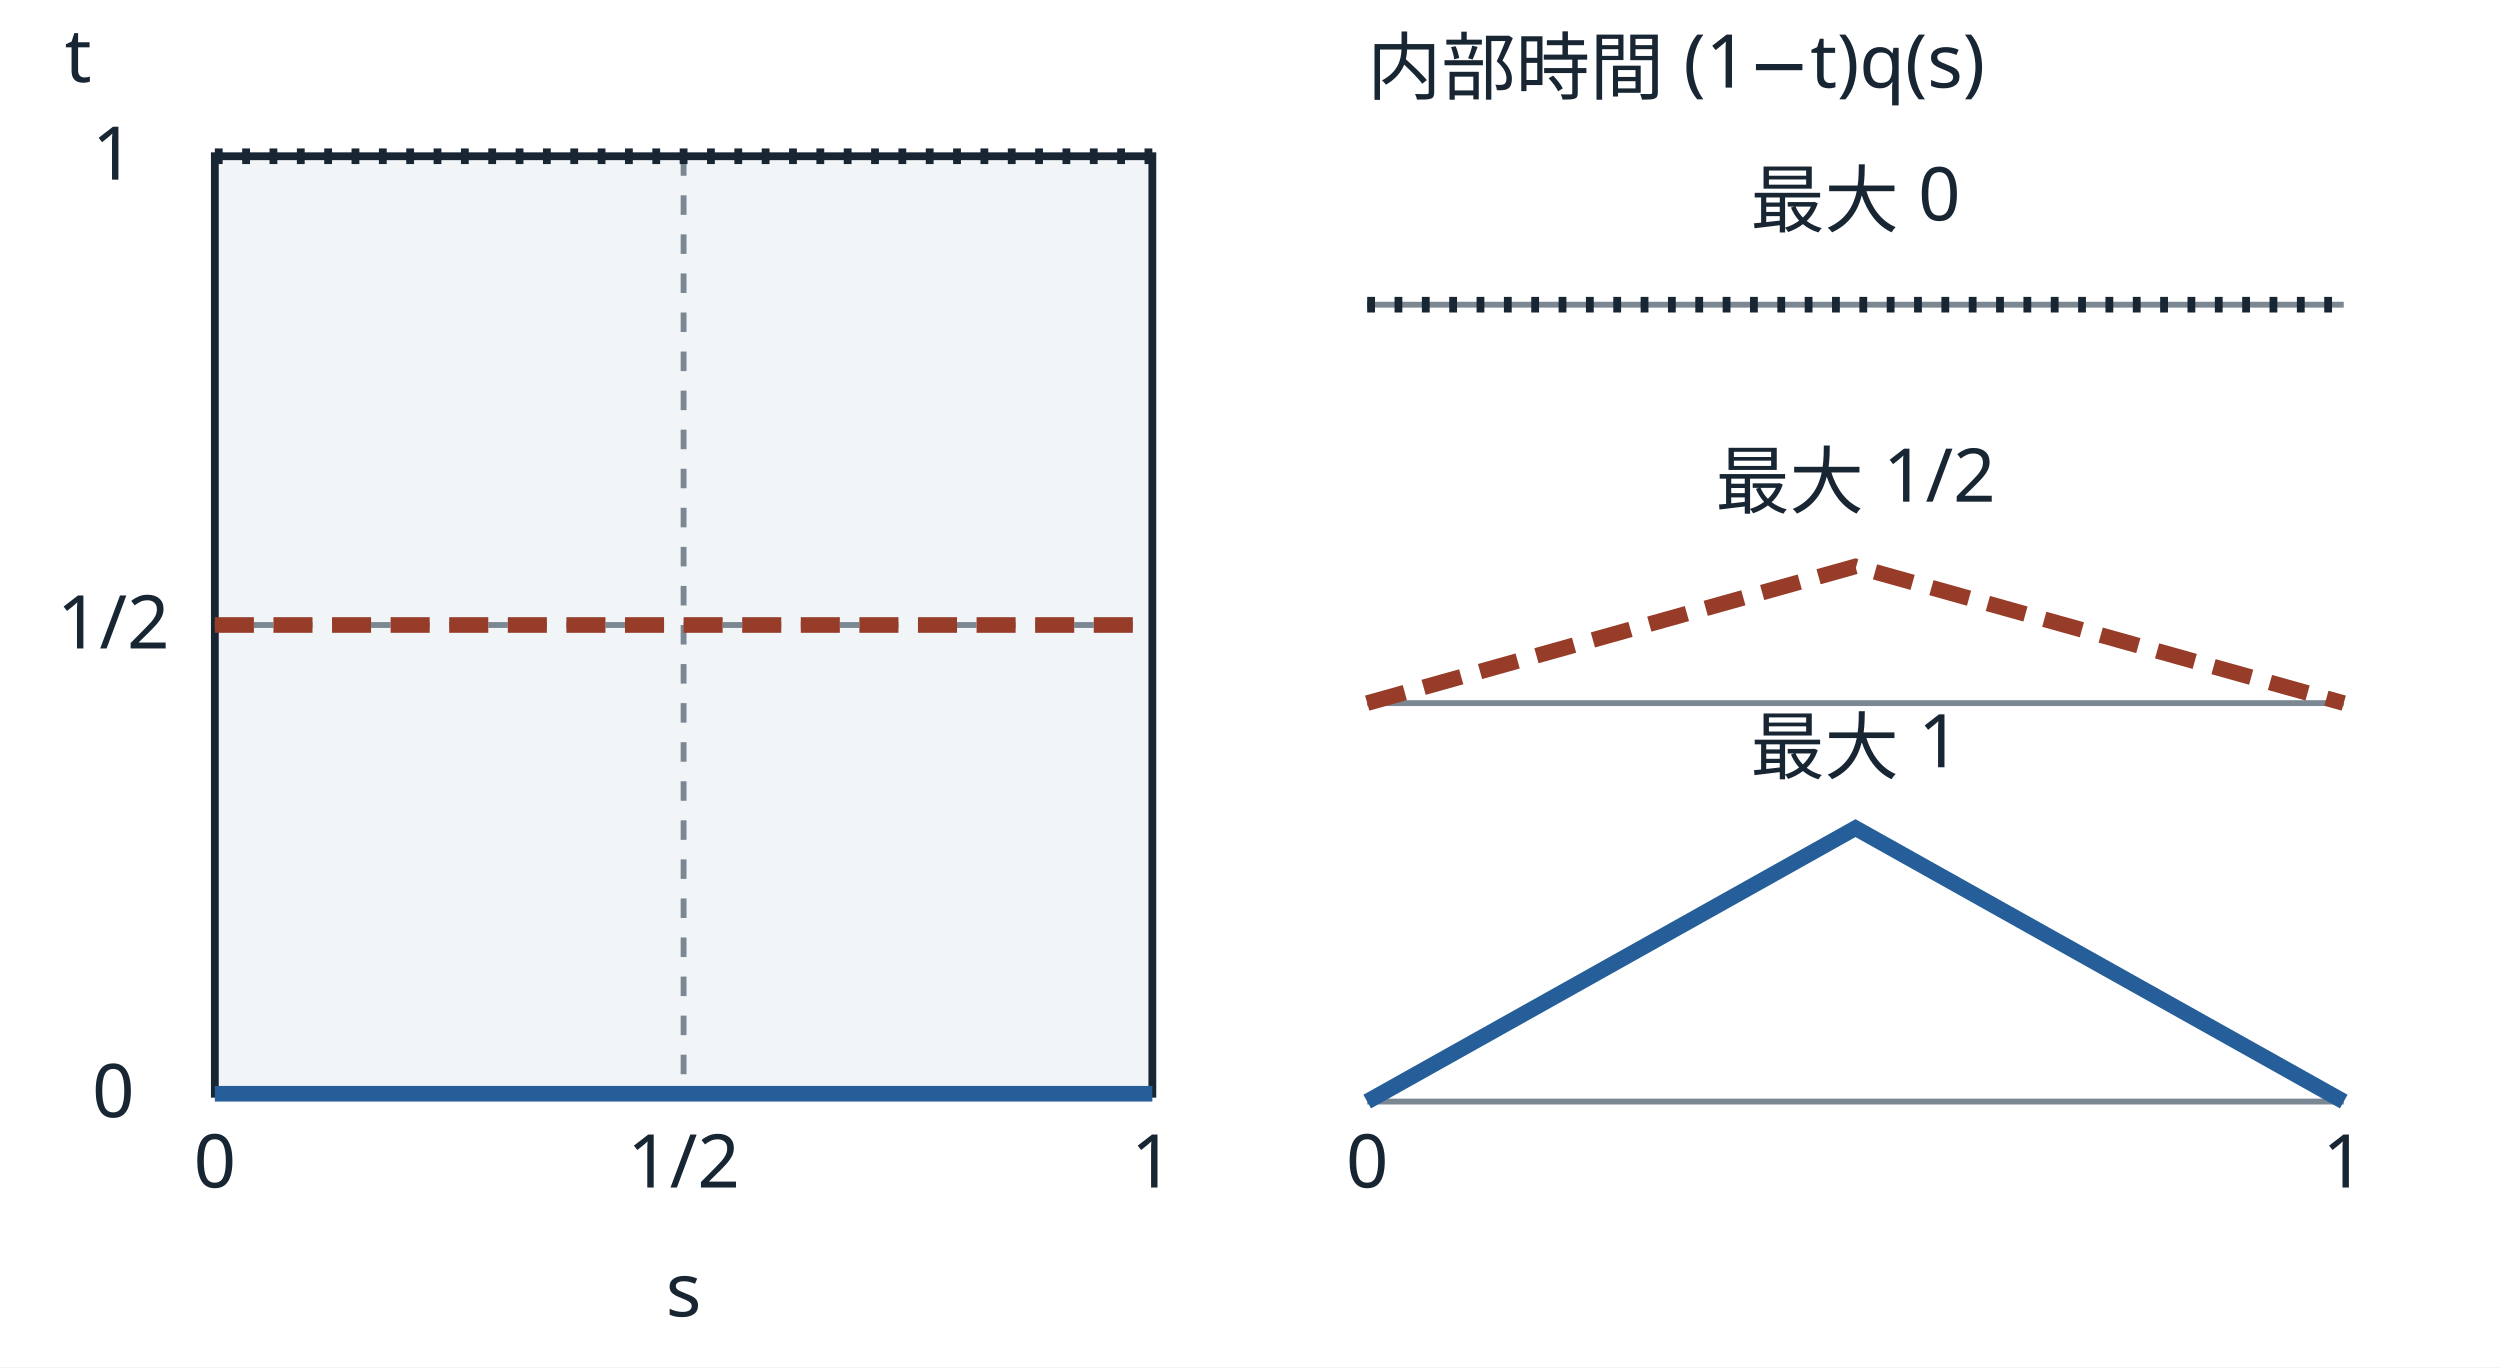
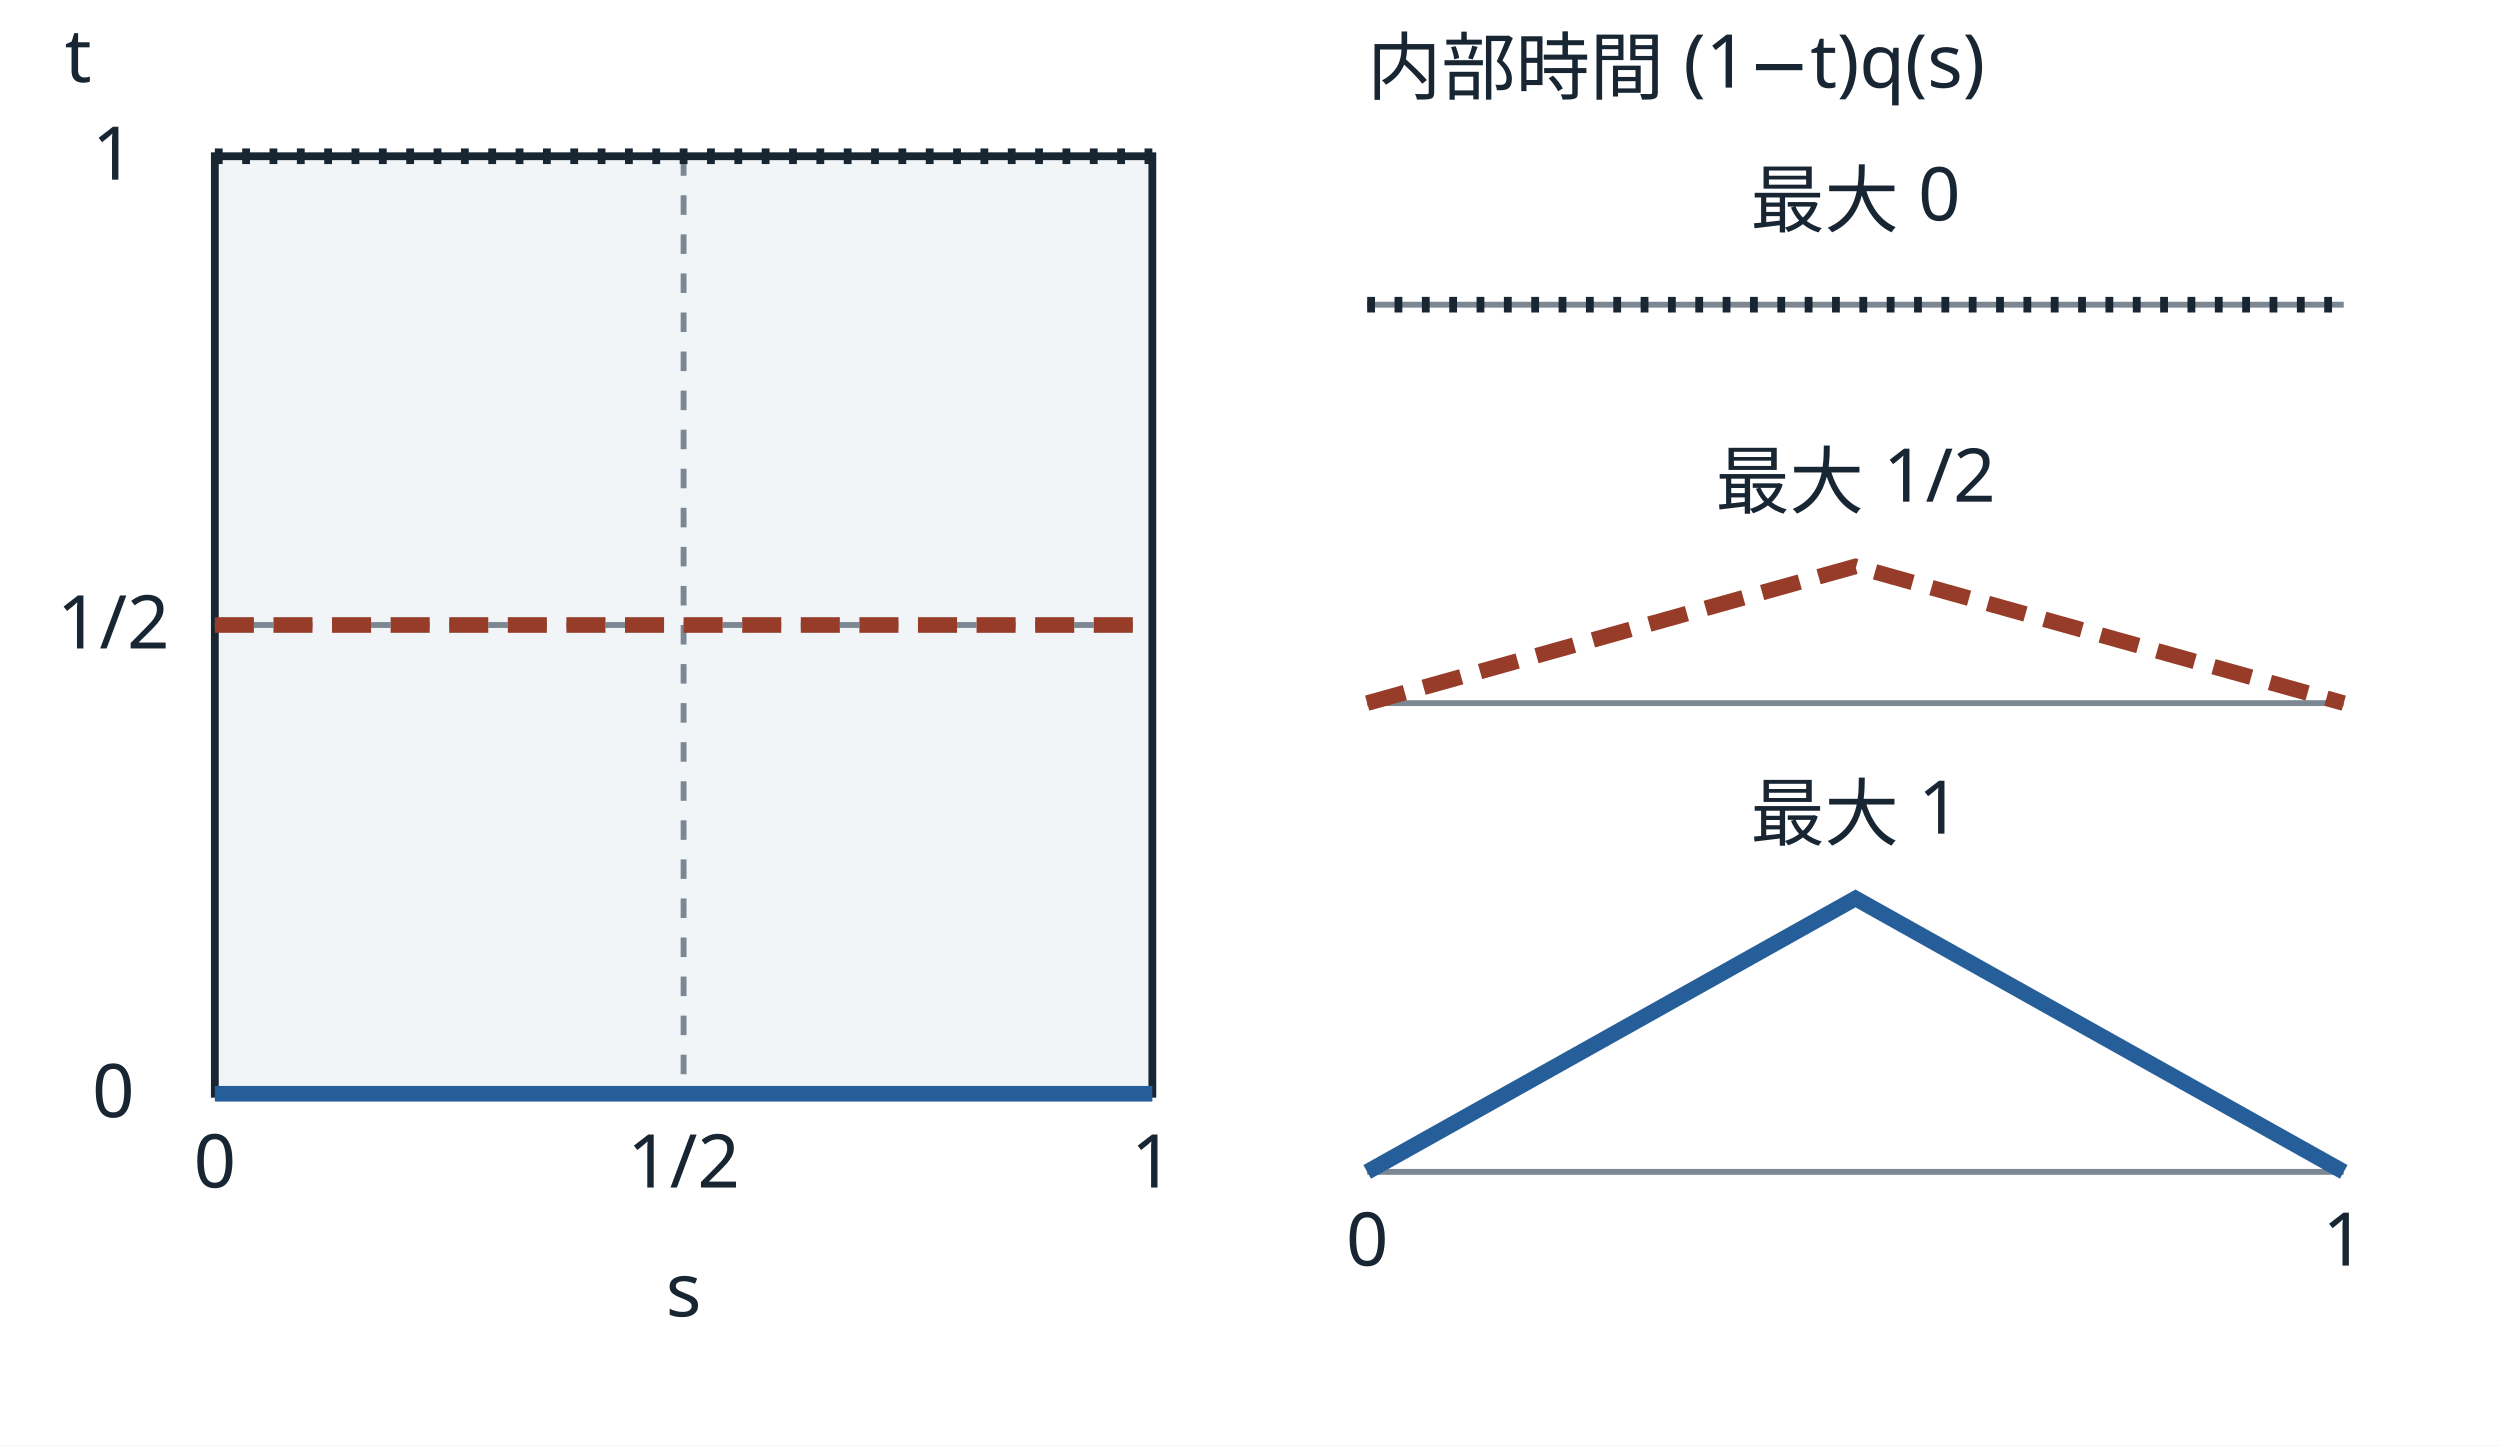
- <svg xmlns="http://www.w3.org/2000/svg" width="640" height="350" viewBox="0 0 640 350" data-layout-lint="strict" role="img" aria-labelledby="title desc">
-   <rect width="640" height="350" fill="#fff" />
+ <svg xmlns="http://www.w3.org/2000/svg" width="640" height="370" viewBox="0 0 640 370" data-layout-lint="strict" role="img" aria-labelledby="title desc">
+   <rect width="640" height="370" fill="#fff" />
  <g font-family="sans-serif" font-size="19" fill="#182532">
    <rect x="55" y="40" width="240" height="240" fill="#f1f5f8" stroke="#182532" stroke-width="2" />
    <path d="M175 40 V280 M55 160 H295" stroke="#7b8792" stroke-width="1.5" stroke-dasharray="5 5" />
    <path data-series-group="square" data-series-label="t0" d="M55 280 H295" stroke="#255e99" stroke-width="4" />
    <path data-series-group="square" data-series-label="tHalf" d="M55 160 H295" stroke="#963c28" stroke-width="4" stroke-dasharray="10 5" />
    <path data-series-group="square" data-series-label="t1" d="M55 40 H295" stroke="#182532" stroke-width="4" stroke-dasharray="2 5" />
    <g text-anchor="middle">
      <text x="55" y="304">0</text>
      <text x="175" y="304">1/2</text>
      <text x="295" y="304">1</text>
      <text x="175" y="337">s</text>
      <text x="29" y="286">0</text>
      <text x="29" y="166">1/2</text>
      <text x="29" y="46">1</text>
      <text x="20" y="21">t</text>
    </g>
    <text x="350" y="24">内部時間 (1−t)q(s)</text>
    <g stroke="#7b8792" stroke-width="1.5" fill="none">
-       <path d="M350 78 H600 M350 180 H600 M350 282 H600" />
+       <path d="M350 78 H600 M350 180 H600 M350 300 H600" />
    </g>
    <path data-series-group="profile" data-series-label="t1" d="M350 78 H600" stroke="#182532" stroke-width="4" stroke-dasharray="2 5" />
    <path data-series-group="profile" data-series-label="tHalf" d="M350 180 L475 145 L600 180" stroke="#963c28" stroke-width="4" stroke-dasharray="10 5" fill="none" />
-     <path data-series-group="profile" data-series-label="t0" d="M350 282 L475 212 L600 282" stroke="#255e99" stroke-width="4" fill="none" />
+     <path data-series-group="profile" data-series-label="t0" d="M350 300 L475 230 L600 300" stroke="#255e99" stroke-width="4" fill="none" />
    <g text-anchor="middle">
      <text x="475" y="58">最大 0</text>
      <text x="475" y="130">最大 1/2</text>
-       <text x="475" y="198">最大 1</text>
-       <text x="350" y="304">0</text>
-       <text x="600" y="304">1</text>
+       <text x="475" y="215">最大 1</text>
+       <text x="350" y="324">0</text>
+       <text x="600" y="324">1</text>
    </g>
  </g>
</svg>
